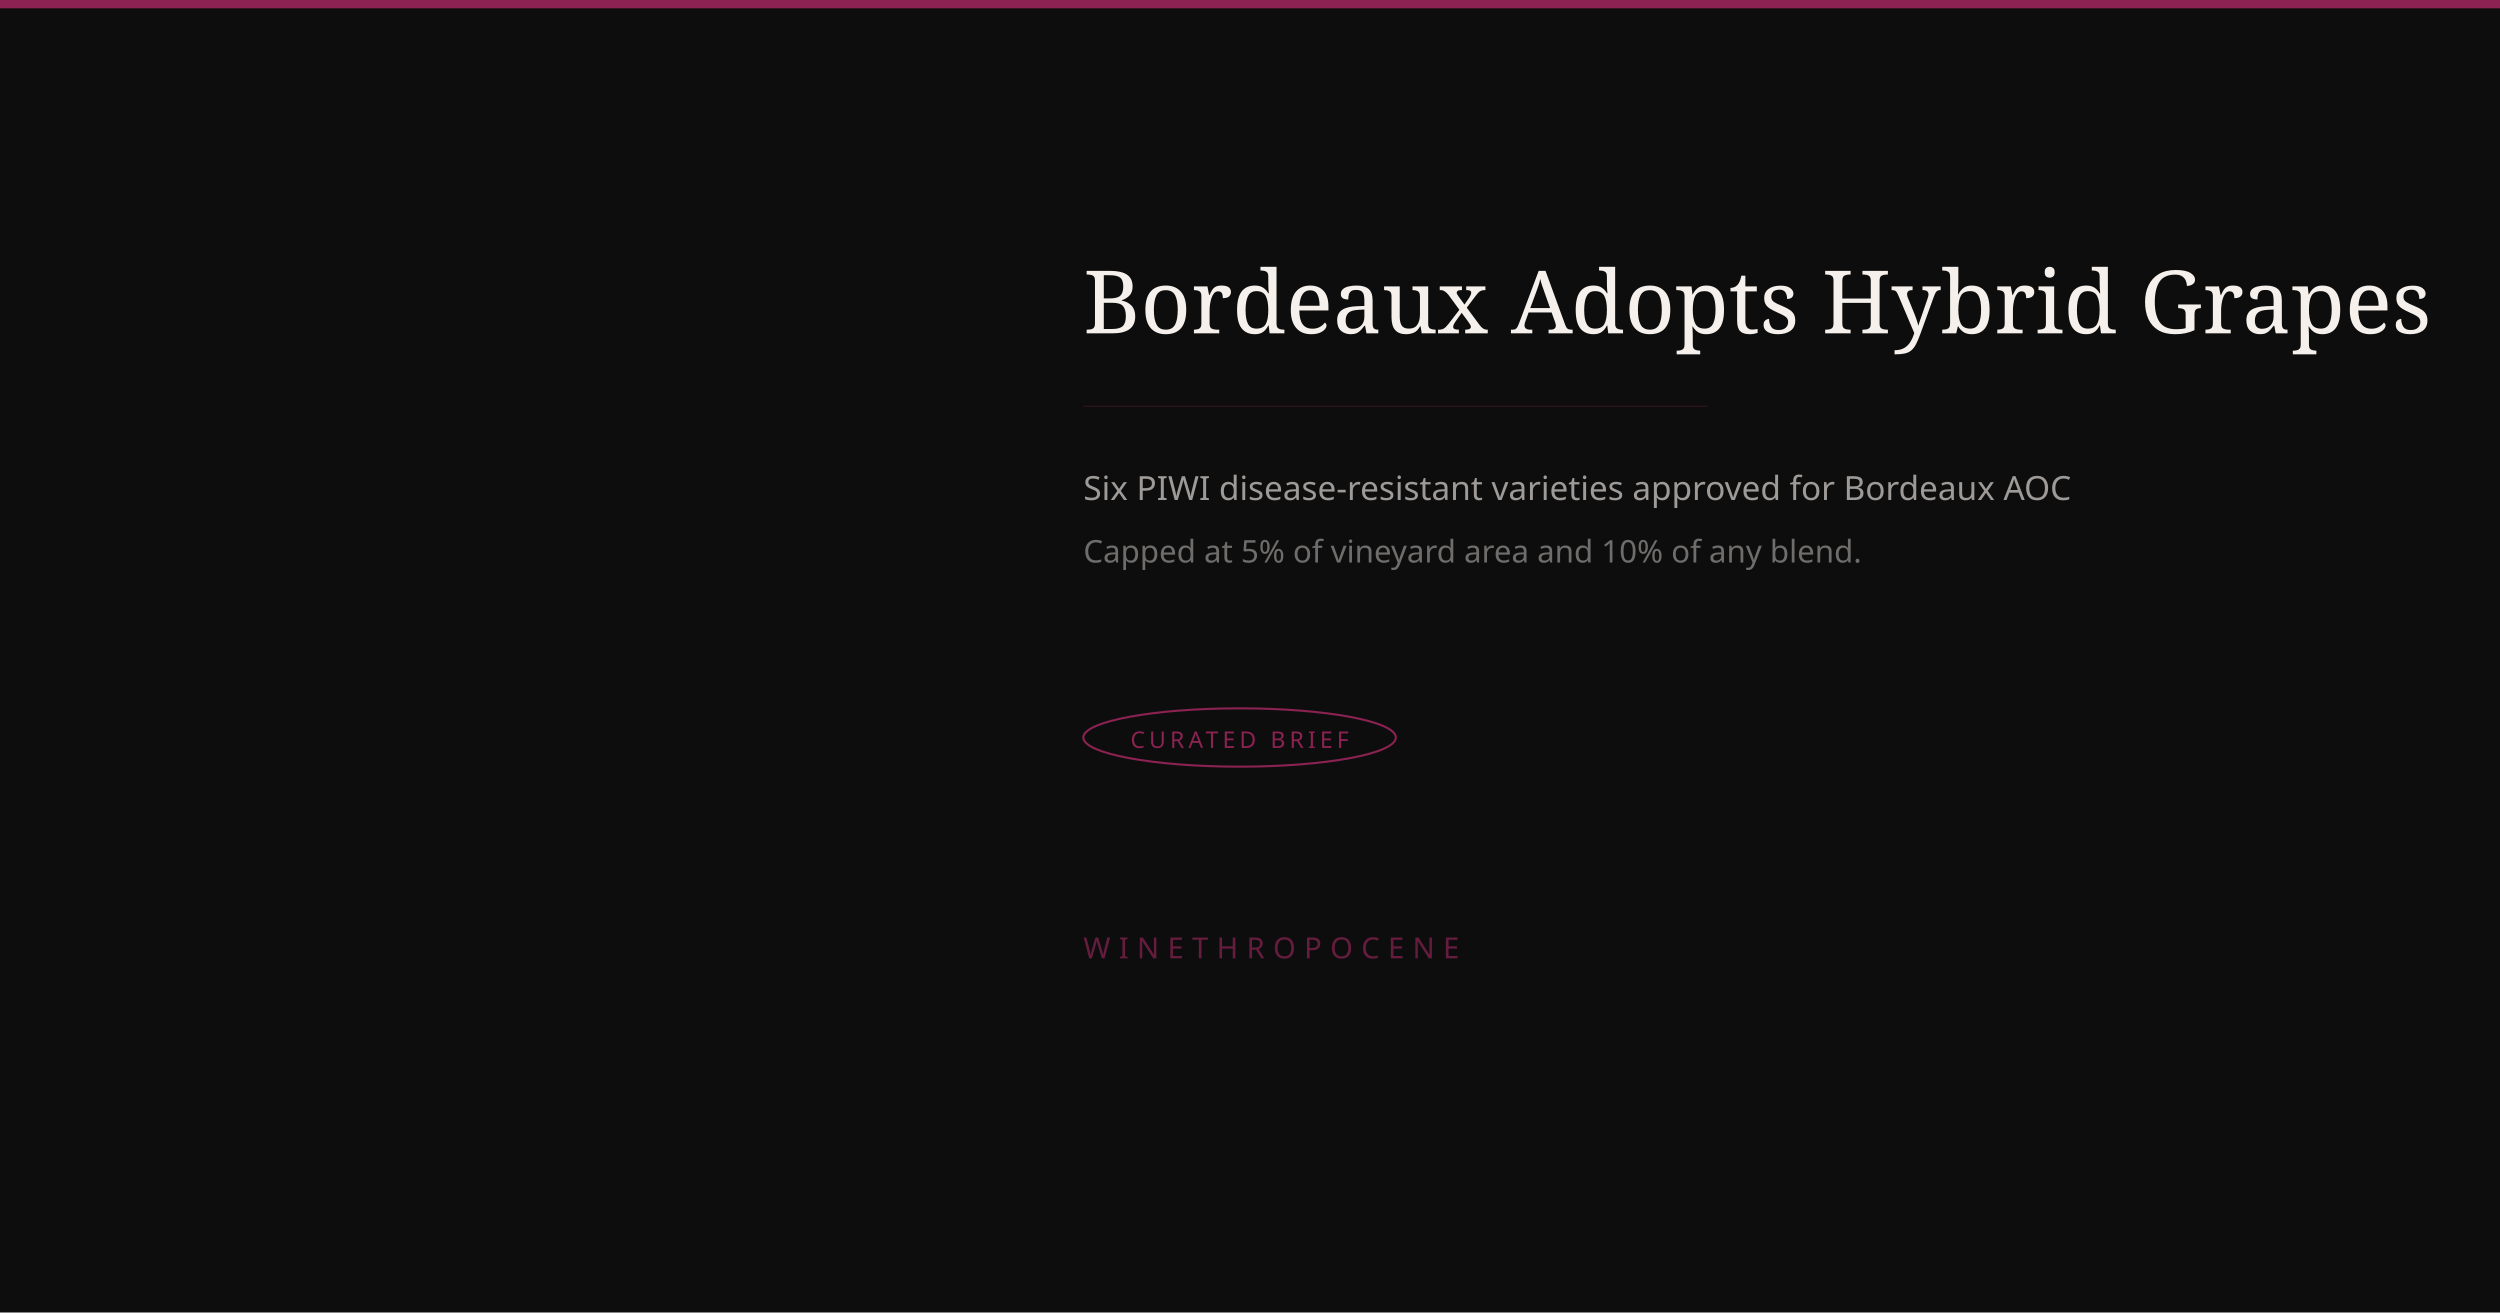
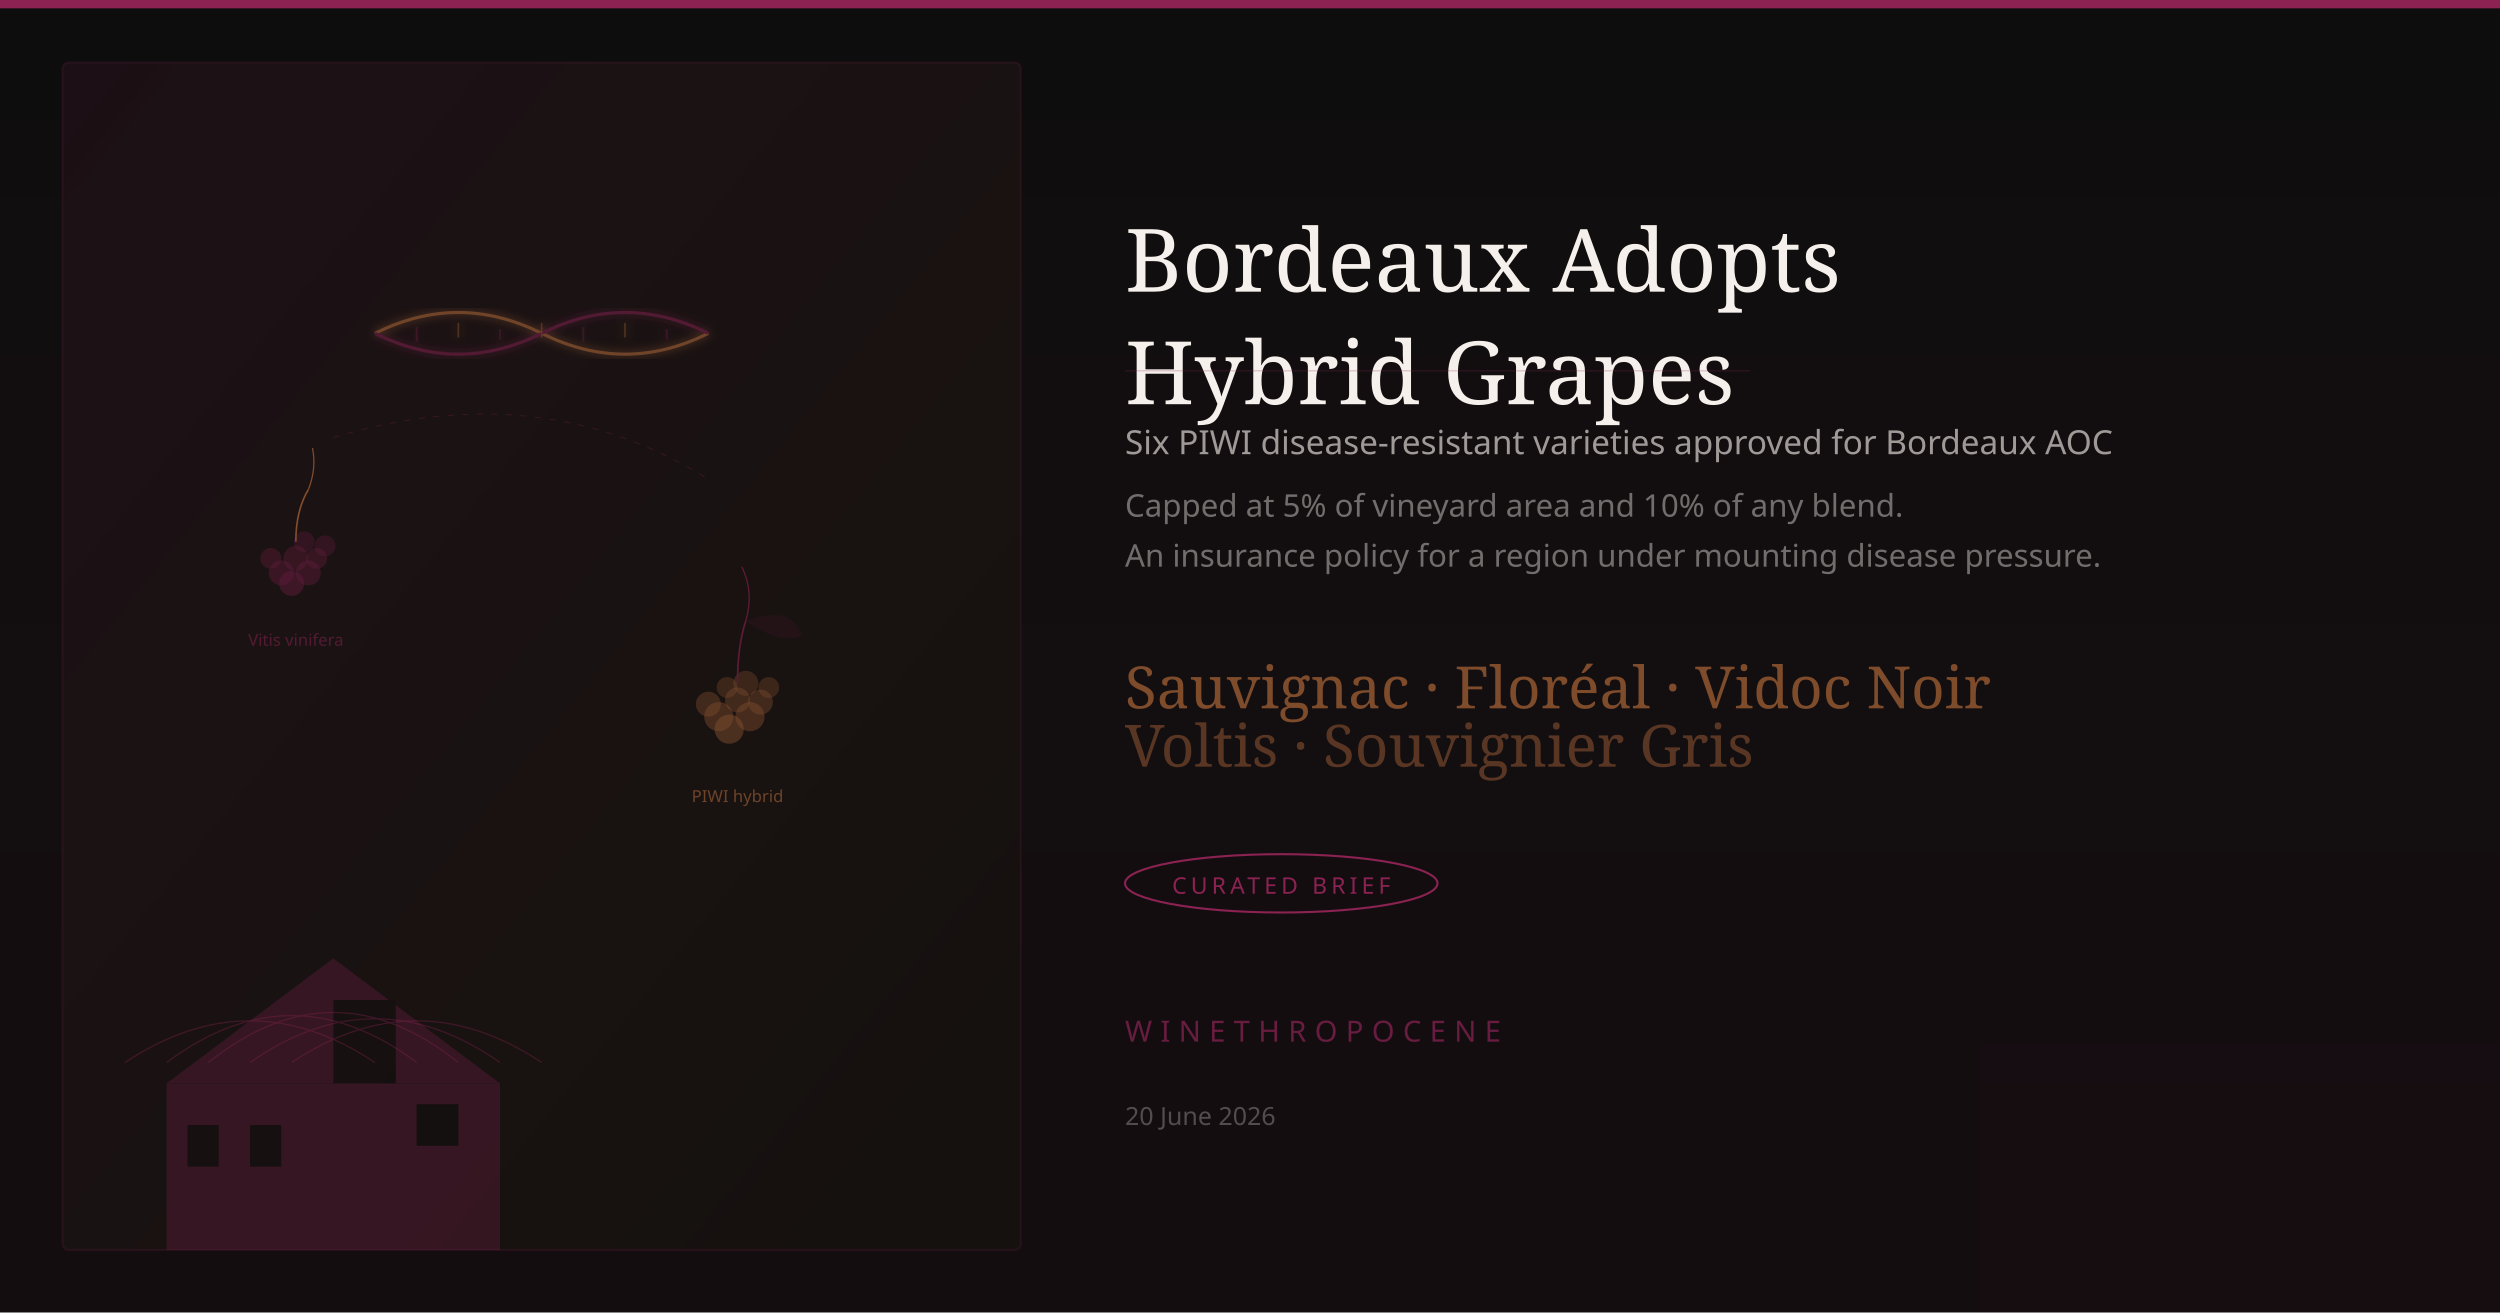
<svg xmlns="http://www.w3.org/2000/svg" width="1200" height="630" viewBox="0 0 1200 630">
-   <rect width="1200" height="630" fill="#0D0D0D" />
+   <defs>
+     <linearGradient id="bg" x1="0" y1="0" x2="0" y2="1">
+       <stop offset="0%" stop-color="#0D0D0D" />
+       <stop offset="30%" stop-color="#120E10" />
+       <stop offset="100%" stop-color="#140D10" />
+     </linearGradient>
+     <linearGradient id="bdxGlow" x1="0" y1="0" x2="1" y2="1">
+       <stop offset="0%" stop-color="#8B2252" stop-opacity="0.12" />
+       <stop offset="100%" stop-color="#C4743E" stop-opacity="0.04" />
+     </linearGradient>
+     <linearGradient id="vineGrad" x1="0" y1="0" x2="0" y2="1">
+       <stop offset="0%" stop-color="#8B2252" stop-opacity="0.5" />
+       <stop offset="100%" stop-color="#8B2252" stop-opacity="0.1" />
+     </linearGradient>
+     <filter id="glow">
+       <feGaussianBlur stdDeviation="2" result="blur" />
+       <feMerge>
+         <feMergeNode in="blur" />
+         <feMergeNode in="SourceGraphic" />
+       </feMerge>
+     </filter>
+   </defs>
+   <rect width="1200" height="630" fill="url(#bg)" />
  <rect x="0" y="0" width="1200" height="4" fill="#8B2252" />
-   <text x="520" y="160" font-family="Georgia,serif" font-size="42" font-weight="300" fill="#F5F0EB">
-     <tspan x="520" dy="0">Bordeaux Adopts Hybrid Grapes</tspan>
+   <rect x="30" y="30" width="460" height="570" rx="3" fill="#0D0D0D" stroke="#8B2252" stroke-opacity="0.15" stroke-width="1" />
+   <rect x="30" y="30" width="460" height="570" rx="3" fill="url(#bdxGlow)" />
+   <g opacity="0.25">
+     <rect x="80" y="520" width="160" height="80" fill="#8B2252" />
+     <polygon points="80,520 160,460 240,520" fill="#8B2252" />
+     <rect x="160" y="480" width="30" height="40" fill="#0D0D0D" />
+     <rect x="200" y="530" width="20" height="20" fill="#0D0D0D" />
+     <rect x="90" y="540" width="15" height="20" fill="#0D0D0D" />
+     <rect x="120" y="540" width="15" height="20" fill="#0D0D0D" />
+   </g>
+   <g opacity="0.35">
+     <path d="M60,510 Q120,470 180,510" fill="none" stroke="#8B2252" stroke-width="0.6" />
+     <path d="M80,510 Q140,465 200,510" fill="none" stroke="#8B2252" stroke-width="0.6" />
+     <path d="M100,510 Q160,462 220,510" fill="none" stroke="#8B2252" stroke-width="0.6" />
+     <path d="M120,510 Q180,468 240,510" fill="none" stroke="#8B2252" stroke-width="0.6" />
+     <path d="M140,510 Q200,470 260,510" fill="none" stroke="#8B2252" stroke-width="0.6" />
+   </g>
+   <g opacity="0.5" filter="url(#glow)">
+     <path d="M180,160 Q220,140 260,160 Q300,180 340,160" fill="none" stroke="#C4743E" stroke-width="1.5" />
+     <path d="M180,160 Q220,180 260,160 Q300,140 340,160" fill="none" stroke="#8B2252" stroke-width="1.5" />
+     <line x1="200" y1="157" x2="200" y2="164" stroke="#8B2252" stroke-width="0.8" opacity="0.6" />
+     <line x1="220" y1="162" x2="220" y2="155" stroke="#C4743E" stroke-width="0.8" opacity="0.6" />
+     <line x1="240" y1="158" x2="240" y2="163" stroke="#8B2252" stroke-width="0.8" opacity="0.6" />
+     <line x1="260" y1="162" x2="260" y2="155" stroke="#C4743E" stroke-width="0.8" opacity="0.6" />
+     <line x1="280" y1="157" x2="280" y2="164" stroke="#8B2252" stroke-width="0.8" opacity="0.6" />
+     <line x1="300" y1="162" x2="300" y2="155" stroke="#C4743E" stroke-width="0.8" opacity="0.6" />
+     <line x1="320" y1="158" x2="320" y2="163" stroke="#8B2252" stroke-width="0.8" opacity="0.6" />
+   </g>
+   <g opacity="0.6">
+     <circle cx="140" cy="280" r="6" fill="#8B2252" opacity="0.5" />
+     <circle cx="148" cy="275" r="6" fill="#8B2252" opacity="0.45" />
+     <circle cx="135" cy="275" r="6" fill="#8B2252" opacity="0.45" />
+     <circle cx="142" cy="268" r="6" fill="#8B2252" opacity="0.4" />
+     <circle cx="152" cy="268" r="5" fill="#8B2252" opacity="0.4" />
+     <circle cx="130" cy="268" r="5" fill="#8B2252" opacity="0.4" />
+     <circle cx="146" cy="260" r="5" fill="#8B2252" opacity="0.35" />
+     <circle cx="156" cy="262" r="5" fill="#8B2252" opacity="0.35" />
+     <path d="M142,260 Q142,245 148,235" fill="none" stroke="#C4743E" stroke-width="0.8" />
+     <path d="M148,235 Q152,225 150,215" fill="none" stroke="#C4743E" stroke-width="0.6" />
+     <circle cx="350" cy="350" r="7" fill="#C4743E" opacity="0.5" />
+     <circle cx="360" cy="344" r="7" fill="#C4743E" opacity="0.45" />
+     <circle cx="345" cy="344" r="7" fill="#C4743E" opacity="0.45" />
+     <circle cx="354" cy="336" r="6" fill="#C4743E" opacity="0.4" />
+     <circle cx="365" cy="337" r="6" fill="#C4743E" opacity="0.4" />
+     <circle cx="340" cy="338" r="6" fill="#C4743E" opacity="0.4" />
+     <circle cx="358" cy="328" r="6" fill="#C4743E" opacity="0.35" />
+     <circle cx="369" cy="330" r="5" fill="#C4743E" opacity="0.35" />
+     <circle cx="349" cy="330" r="5" fill="#C4743E" opacity="0.35" />
+     <path d="M354,328 Q354,310 358,298" fill="none" stroke="#8B2252" stroke-width="0.8" />
+     <path d="M358,298 Q362,284 356,272" fill="none" stroke="#8B2252" stroke-width="0.6" />
+     <path d="M358,298 Q380,290 385,305 Q375,310 358,298" fill="#8B2252" opacity="0.15" />
+   </g>
+   <text x="142" y="310" text-anchor="middle" font-family="IBM Plex Sans,sans-serif" font-size="8" fill="#8B2252" opacity="0.5">Vitis vinifera</text>
+   <text x="354" y="385" text-anchor="middle" font-family="IBM Plex Sans,sans-serif" font-size="8" fill="#C4743E" opacity="0.5">PIWI hybrid</text>
+   <path d="M160,210 Q260,180 340,230" fill="none" stroke="#8B2252" stroke-width="0.4" stroke-dasharray="3,4" opacity="0.3" />
+   <text x="540" y="140" font-family="Georgia,serif" font-size="42" font-weight="300" fill="#F5F0EB">
+     <tspan x="540" dy="0">Bordeaux Adopts</tspan>
+     <tspan x="540" dy="54">Hybrid Grapes</tspan>
  </text>
-   <line x1="520" y1="195" x2="820" y2="195" stroke="#8B2252" stroke-opacity="0.3" stroke-width="0.5" />
-   <text x="520" y="240" font-family="IBM Plex Sans,sans-serif" font-size="16" fill="rgba(245,240,235,0.62)">Six PIWI disease-resistant varieties approved for Bordeaux AOC</text>
-   <text x="520" y="270" font-family="IBM Plex Sans,sans-serif" font-size="15" fill="rgba(245,240,235,0.42)">Capped at 5% of vineyard area and 10% of any blend.</text>
-   <rect x="520" y="340" rx="999" width="150" height="28" fill="none" stroke="#8B2252" stroke-width="1" />
-   <text x="595" y="359" text-anchor="middle" font-family="IBM Plex Sans,sans-serif" font-size="11" letter-spacing="2" fill="#8B2252">CURATED BRIEF</text>
-   <text x="520" y="460" font-family="IBM Plex Sans,sans-serif" font-size="14" letter-spacing="4" fill="#8B2252" opacity="0.7">WINETHROPOCENE</text>
+   <line x1="540" y1="178" x2="840" y2="178" stroke="#8B2252" stroke-opacity="0.3" stroke-width="0.5" />
+   <text x="540" y="218" font-family="IBM Plex Sans,sans-serif" font-size="16" fill="rgba(245,240,235,0.62)">
+     Six PIWI disease-resistant varieties approved for Bordeaux AOC
+   </text>
+   <text x="540" y="248" font-family="IBM Plex Sans,sans-serif" font-size="15" fill="rgba(245,240,235,0.42)">
+     Capped at 5% of vineyard area and 10% of any blend.
+   </text>
+   <text x="540" y="272" font-family="IBM Plex Sans,sans-serif" font-size="15" fill="rgba(245,240,235,0.42)">
+     An insurance policy for a region under mounting disease pressure.
+   </text>
+   <text x="540" y="340" font-family="Georgia,serif" font-size="28" fill="#C4743E" opacity="0.6">Sauvignac · Floréal · Vidoc Noir</text>
+   <text x="540" y="368" font-family="Georgia,serif" font-size="28" fill="#C4743E" opacity="0.4">Voltis · Souvignier Gris</text>
+   <rect x="540" y="410" rx="999" width="150" height="28" fill="none" stroke="#8B2252" stroke-width="1" />
+   <text x="615" y="429" text-anchor="middle" font-family="IBM Plex Sans,sans-serif" font-size="11" letter-spacing="2" fill="#8B2252">CURATED BRIEF</text>
+   <text x="540" y="500" font-family="IBM Plex Sans,sans-serif" font-size="14" letter-spacing="4" fill="#8B2252" opacity="0.7">WINETHROPOCENE</text>
+   <text x="540" y="540" font-family="IBM Plex Sans,sans-serif" font-size="12" fill="rgba(245,240,235,0.28)">20 June 2026</text>
+   <rect x="950" y="500" width="250" height="130" fill="#8B2252" fill-opacity="0.02" />
</svg>
